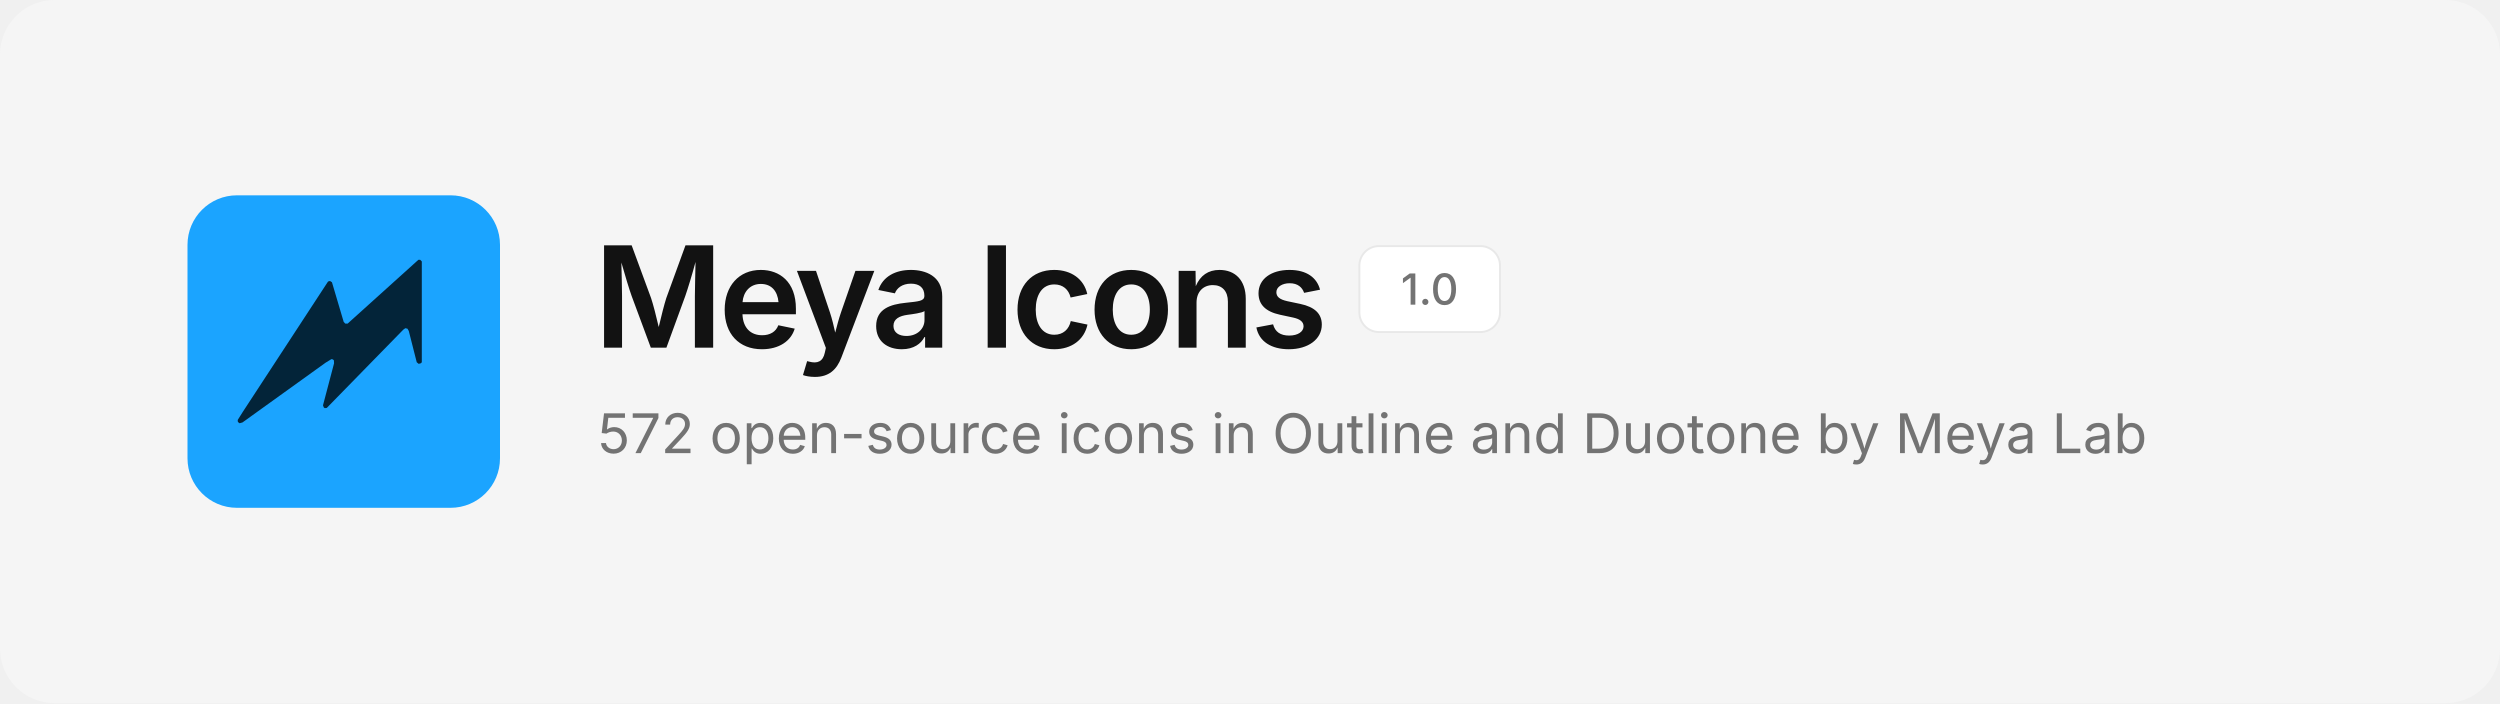
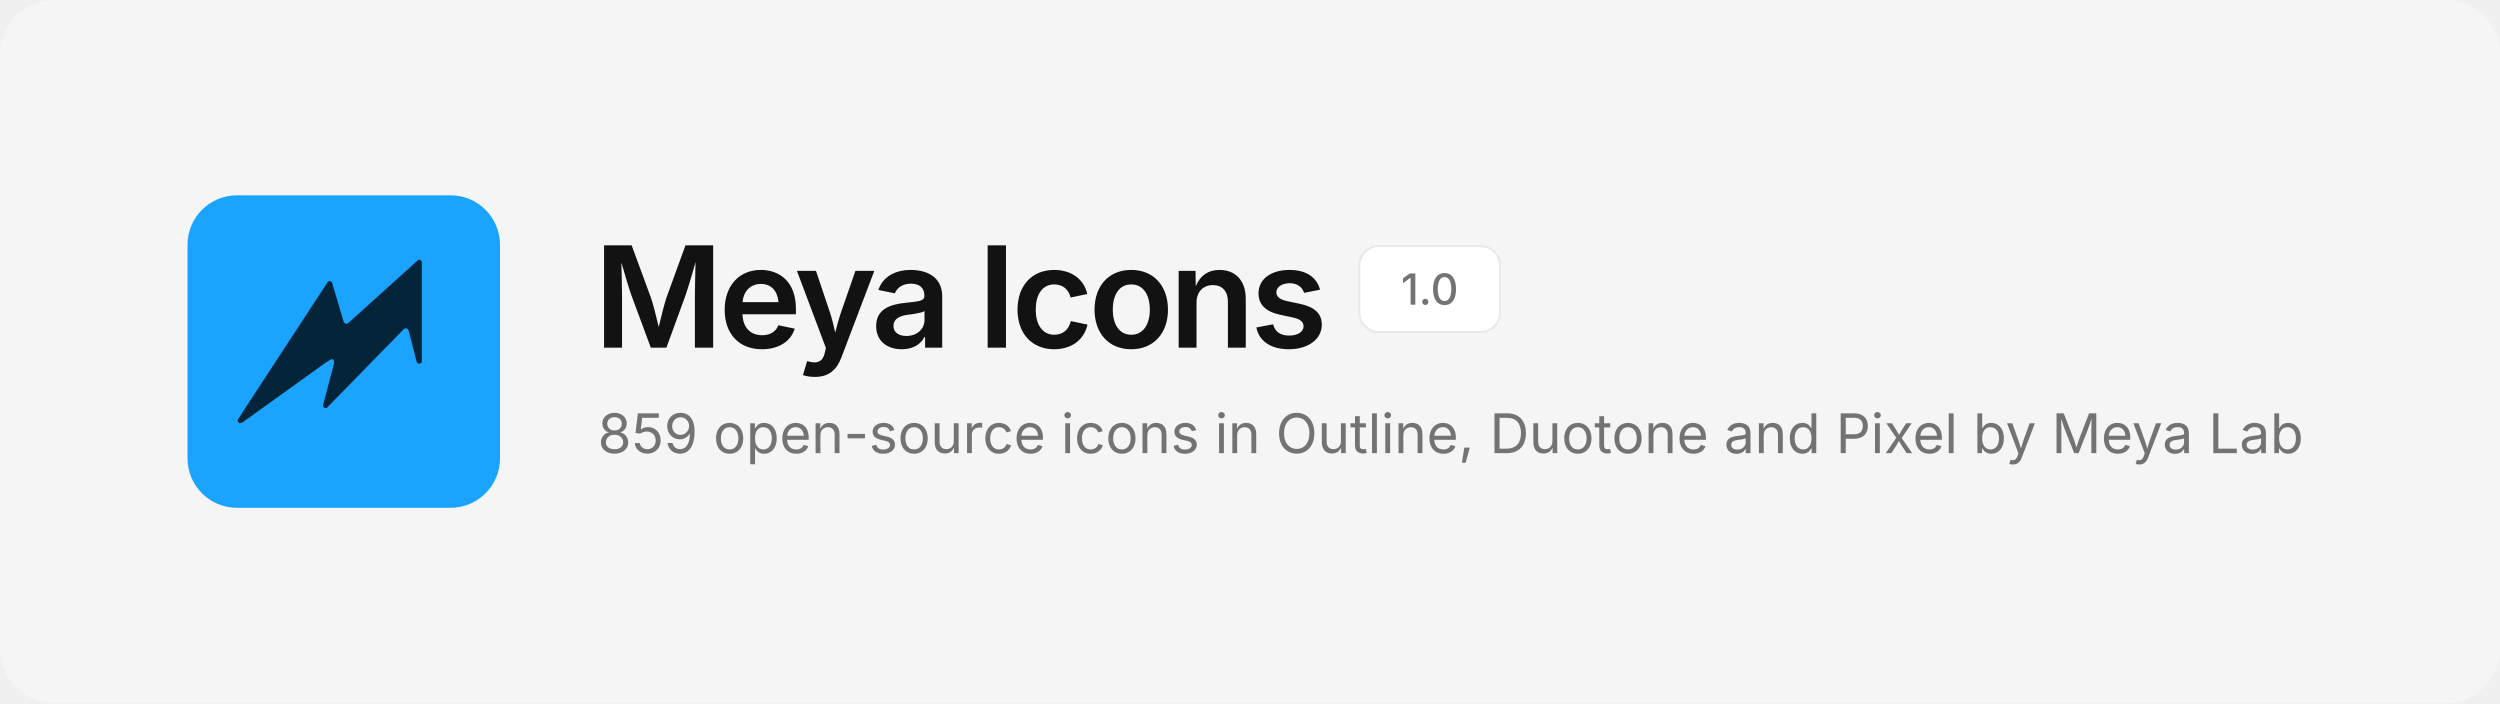
<svg xmlns="http://www.w3.org/2000/svg" width="1280" height="360" viewBox="0 0 1280 360" fill="none">
  <rect width="1280" height="360" rx="28" fill="#F5F5F5" />
  <svg x="96" y="100" width="160" height="160" viewBox="0 0 480 480">
    <rect width="480" height="480" rx="76" fill="#1BA4FF" />
    <path d="M354.6 99.1 L357.4 99.1 L359.9 101.6 L359.9 256.4 L358.6 257.9 L355.1 258.9 L352.1 256.4 L339.9 208.4 L337.9 204.9 L334.6 204.1 L331.4 206.4 L213.9 326.6 L210.9 326.9 L209.4 325.9 L208.1 322.6 L225.1 258.1 L224.9 253.6 L223.4 252.1 L221.1 251.6 L212.1 257.1 L84.4 348.9 L79.9 350.1 L77.4 348.1 L77.1 345.1 L85.1 332.4 L215.9 132.4 L218.9 131.6 L221.9 133.6 L239.9 194.4 L242.4 197.1 L245.9 197.1Z" fill="#032439" />
  </svg>
  <text x="304" y="178" font-family="Inter, -apple-system, 'Segoe UI', Helvetica, Arial, sans-serif" font-size="72" font-weight="600" letter-spacing="-2.5" fill="#121212">Meya Icons</text>
  <rect x="696" y="126" width="72" height="44" rx="10" fill="#FFFFFF" stroke="#E8E8E8" />
  <text x="732" y="156" text-anchor="middle" font-family="Inter, -apple-system, 'Segoe UI', Helvetica, Arial, sans-serif" font-size="22" font-weight="500" fill="#737373">1.0</text>
-   <text x="306" y="232" font-family="Inter, -apple-system, 'Segoe UI', Helvetica, Arial, sans-serif" font-size="28" fill="#737373">572 open-source icons in Outline and Duotone by Meya Lab</text>
+   <text x="306" y="232" font-family="Inter, -apple-system, 'Segoe UI', Helvetica, Arial, sans-serif" font-size="28" fill="#737373">859 open-source icons in Outline, Duotone and Pixel by Meya Lab</text>
</svg>
